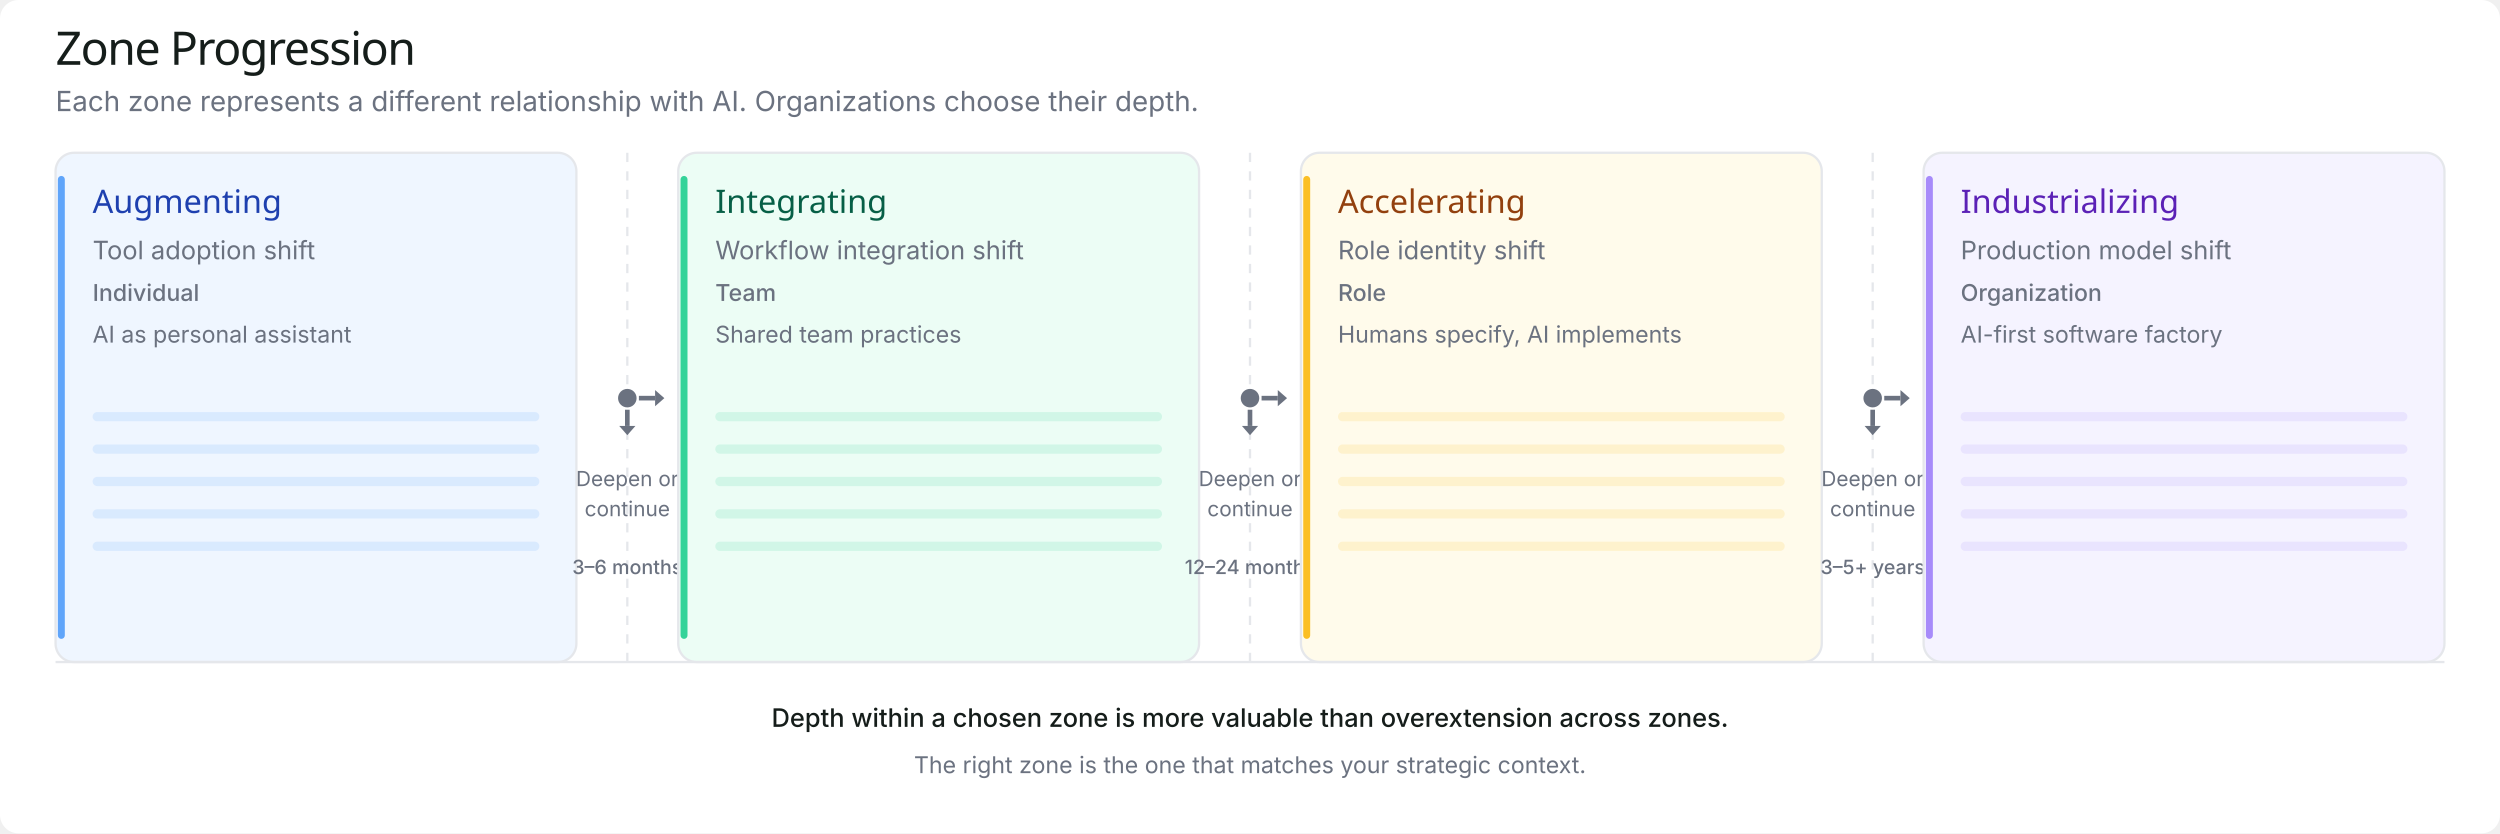
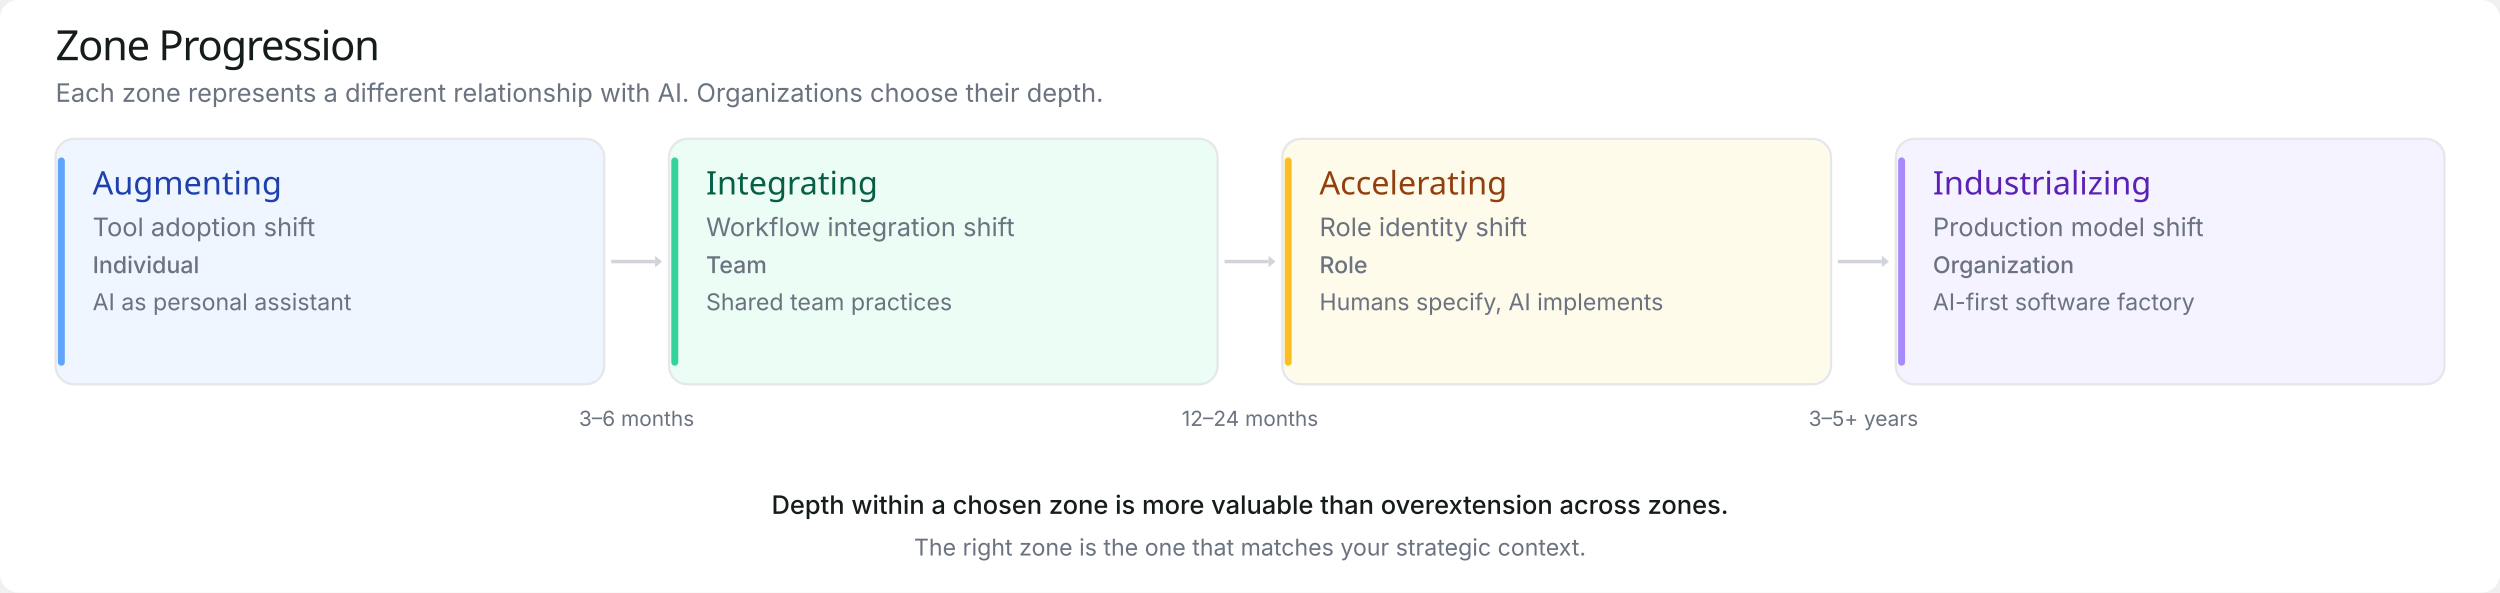
- <svg xmlns="http://www.w3.org/2000/svg" viewBox="0 0 1080 360" font-family="'Inter', sans-serif">
-   <rect width="1080" height="360" fill="#fff" rx="8" />
-   <text x="24" y="28" font-family="'DM Sans', sans-serif" font-size="20" font-weight="500" fill="#151D1A" letter-spacing="-0.03em">Zone Progression</text>
-   <text x="24" y="48" font-size="12" fill="#6B7280">Each zone represents a different relationship with AI. Organizations choose their depth.</text>
-   <rect x="24" y="66" width="225" height="220" rx="8" fill="#EFF6FF" stroke="#E5E7EB" stroke-width="1" />
-   <rect x="25" y="76" width="3" height="200" rx="1.5" fill="#60A5FA" />
-   <text x="40" y="92" font-family="'DM Sans', sans-serif" font-size="14" font-weight="500" fill="#1E40AF">Augmenting</text>
-   <text x="40" y="112" font-size="11" fill="#6B7280">Tool adoption shift</text>
-   <text x="40" y="130" font-size="10" font-weight="500" fill="#6B7280">Individual</text>
-   <text x="40" y="148" font-size="10" fill="#6B7280">AI as personal assistant</text>
-   <rect x="40" y="178" width="193" height="4" rx="2" fill="#60A5FA" opacity="0.15" />
-   <rect x="40" y="192" width="193" height="4" rx="2" fill="#60A5FA" opacity="0.15" />
-   <rect x="40" y="206" width="193" height="4" rx="2" fill="#60A5FA" opacity="0.15" />
-   <rect x="40" y="220" width="193" height="4" rx="2" fill="#60A5FA" opacity="0.15" />
-   <rect x="40" y="234" width="193" height="4" rx="2" fill="#60A5FA" opacity="0.15" />
-   <line x1="271" y1="66" x2="271" y2="286" stroke="#E5E7EB" stroke-width="1" stroke-dasharray="4 4" />
-   <circle cx="271" cy="172" r="4" fill="#6B7280" />
-   <line x1="276" y1="172" x2="283" y2="172" stroke="#6B7280" stroke-width="2" />
-   <polygon points="287,172 283,168.5 283,175.5" fill="#6B7280" />
-   <line x1="271" y1="177" x2="271" y2="184" stroke="#6B7280" stroke-width="2" />
-   <polygon points="271,188 267.5,184 274.5,184" fill="#6B7280" />
-   <text x="271" y="210" text-anchor="middle" font-size="9" fill="#6B7280">Deepen or</text>
-   <text x="271" y="223" text-anchor="middle" font-size="9" fill="#6B7280">continue</text>
-   <text x="271" y="248" text-anchor="middle" font-size="8.5" font-weight="500" fill="#6B7280">3–6 months</text>
-   <rect x="293" y="66" width="225" height="220" rx="8" fill="#ECFDF5" stroke="#E5E7EB" stroke-width="1" />
-   <rect x="294" y="76" width="3" height="200" rx="1.5" fill="#34D399" />
-   <text x="309" y="92" font-family="'DM Sans', sans-serif" font-size="14" font-weight="500" fill="#065F46">Integrating</text>
-   <text x="309" y="112" font-size="11" fill="#6B7280">Workflow integration shift</text>
-   <text x="309" y="130" font-size="10" font-weight="500" fill="#6B7280">Team</text>
-   <text x="309" y="148" font-size="10" fill="#6B7280">Shared team practices</text>
-   <rect x="309" y="178" width="193" height="4" rx="2" fill="#34D399" opacity="0.15" />
-   <rect x="309" y="192" width="193" height="4" rx="2" fill="#34D399" opacity="0.15" />
-   <rect x="309" y="206" width="193" height="4" rx="2" fill="#34D399" opacity="0.15" />
-   <rect x="309" y="220" width="193" height="4" rx="2" fill="#34D399" opacity="0.15" />
-   <rect x="309" y="234" width="193" height="4" rx="2" fill="#34D399" opacity="0.15" />
-   <line x1="540" y1="66" x2="540" y2="286" stroke="#E5E7EB" stroke-width="1" stroke-dasharray="4 4" />
-   <circle cx="540" cy="172" r="4" fill="#6B7280" />
-   <line x1="545" y1="172" x2="552" y2="172" stroke="#6B7280" stroke-width="2" />
-   <polygon points="556,172 552,168.5 552,175.5" fill="#6B7280" />
-   <line x1="540" y1="177" x2="540" y2="184" stroke="#6B7280" stroke-width="2" />
-   <polygon points="540,188 536.5,184 543.5,184" fill="#6B7280" />
-   <text x="540" y="210" text-anchor="middle" font-size="9" fill="#6B7280">Deepen or</text>
-   <text x="540" y="223" text-anchor="middle" font-size="9" fill="#6B7280">continue</text>
-   <text x="540" y="248" text-anchor="middle" font-size="8.5" font-weight="500" fill="#6B7280">12–24 months</text>
-   <rect x="562" y="66" width="225" height="220" rx="8" fill="#FFFBEB" stroke="#E5E7EB" stroke-width="1" />
-   <rect x="563" y="76" width="3" height="200" rx="1.5" fill="#FBBF24" />
-   <text x="578" y="92" font-family="'DM Sans', sans-serif" font-size="14" font-weight="500" fill="#92400E">Accelerating</text>
-   <text x="578" y="112" font-size="11" fill="#6B7280">Role identity shift</text>
-   <text x="578" y="130" font-size="10" font-weight="500" fill="#6B7280">Role</text>
-   <text x="578" y="148" font-size="10" fill="#6B7280">Humans specify, AI implements</text>
-   <rect x="578" y="178" width="193" height="4" rx="2" fill="#FBBF24" opacity="0.15" />
-   <rect x="578" y="192" width="193" height="4" rx="2" fill="#FBBF24" opacity="0.15" />
-   <rect x="578" y="206" width="193" height="4" rx="2" fill="#FBBF24" opacity="0.15" />
-   <rect x="578" y="220" width="193" height="4" rx="2" fill="#FBBF24" opacity="0.15" />
-   <rect x="578" y="234" width="193" height="4" rx="2" fill="#FBBF24" opacity="0.15" />
-   <line x1="809" y1="66" x2="809" y2="286" stroke="#E5E7EB" stroke-width="1" stroke-dasharray="4 4" />
-   <circle cx="809" cy="172" r="4" fill="#6B7280" />
-   <line x1="814" y1="172" x2="821" y2="172" stroke="#6B7280" stroke-width="2" />
-   <polygon points="825,172 821,168.5 821,175.5" fill="#6B7280" />
-   <line x1="809" y1="177" x2="809" y2="184" stroke="#6B7280" stroke-width="2" />
-   <polygon points="809,188 805.5,184 812.5,184" fill="#6B7280" />
-   <text x="809" y="210" text-anchor="middle" font-size="9" fill="#6B7280">Deepen or</text>
-   <text x="809" y="223" text-anchor="middle" font-size="9" fill="#6B7280">continue</text>
-   <text x="809" y="248" text-anchor="middle" font-size="8.5" font-weight="500" fill="#6B7280">3–5+ years</text>
-   <rect x="831" y="66" width="225" height="220" rx="8" fill="#F5F3FF" stroke="#E5E7EB" stroke-width="1" />
-   <rect x="832" y="76" width="3" height="200" rx="1.5" fill="#A78BFA" />
-   <text x="847" y="92" font-family="'DM Sans', sans-serif" font-size="14" font-weight="500" fill="#5B21B6">Industrializing</text>
-   <text x="847" y="112" font-size="11" fill="#6B7280">Production model shift</text>
-   <text x="847" y="130" font-size="10" font-weight="500" fill="#6B7280">Organization</text>
-   <text x="847" y="148" font-size="10" fill="#6B7280">AI-first software factory</text>
-   <rect x="847" y="178" width="193" height="4" rx="2" fill="#A78BFA" opacity="0.15" />
-   <rect x="847" y="192" width="193" height="4" rx="2" fill="#A78BFA" opacity="0.15" />
-   <rect x="847" y="206" width="193" height="4" rx="2" fill="#A78BFA" opacity="0.15" />
-   <rect x="847" y="220" width="193" height="4" rx="2" fill="#A78BFA" opacity="0.15" />
-   <rect x="847" y="234" width="193" height="4" rx="2" fill="#A78BFA" opacity="0.15" />
-   <line x1="24" y1="286" x2="1056" y2="286" stroke="#E5E7EB" stroke-width="1" />
-   <text x="540" y="314" text-anchor="middle" font-size="11" font-weight="500" fill="#151D1A">Depth within a chosen zone is more valuable than overextension across zones.</text>
-   <text x="540" y="334" text-anchor="middle" font-size="10" fill="#6B7280">The right zone is the one that matches your strategic context.</text>
+ <svg xmlns="http://www.w3.org/2000/svg" viewBox="0 0 1080 256" font-family="'Inter', sans-serif">
+   <rect width="1080" height="256" fill="#fff" rx="8" />
+   <text x="24" y="26" font-family="'DM Sans', sans-serif" font-size="18" font-weight="500" fill="#151D1A" letter-spacing="-0.03em">Zone Progression</text>
+   <text x="24" y="44" font-size="11" fill="#6B7280">Each zone represents a different relationship with AI. Organizations choose their depth.</text>
+   <rect x="24" y="60" width="237" height="106" rx="8" fill="#EFF6FF" stroke="#E5E7EB" stroke-width="1" />
+   <rect x="25" y="68" width="3" height="90" rx="1.5" fill="#60A5FA" />
+   <text x="40" y="84" font-family="'DM Sans', sans-serif" font-size="14" font-weight="500" fill="#1E40AF">Augmenting</text>
+   <text x="40" y="102" font-size="11" fill="#6B7280">Tool adoption shift</text>
+   <text x="40" y="118" font-size="10" font-weight="500" fill="#6B7280">Individual</text>
+   <text x="40" y="134" font-size="10" fill="#6B7280">AI as personal assistant</text>
+   <line x1="264" y1="113" x2="283" y2="113" stroke="#D1D5DB" stroke-width="1.5" />
+   <polygon points="286,113 283,110.5 283,115.5" fill="#D1D5DB" />
+   <rect x="289" y="60" width="237" height="106" rx="8" fill="#ECFDF5" stroke="#E5E7EB" stroke-width="1" />
+   <rect x="290" y="68" width="3" height="90" rx="1.5" fill="#34D399" />
+   <text x="305" y="84" font-family="'DM Sans', sans-serif" font-size="14" font-weight="500" fill="#065F46">Integrating</text>
+   <text x="305" y="102" font-size="11" fill="#6B7280">Workflow integration shift</text>
+   <text x="305" y="118" font-size="10" font-weight="500" fill="#6B7280">Team</text>
+   <text x="305" y="134" font-size="10" fill="#6B7280">Shared team practices</text>
+   <line x1="529" y1="113" x2="548" y2="113" stroke="#D1D5DB" stroke-width="1.5" />
+   <polygon points="551,113 548,110.5 548,115.5" fill="#D1D5DB" />
+   <rect x="554" y="60" width="237" height="106" rx="8" fill="#FFFBEB" stroke="#E5E7EB" stroke-width="1" />
+   <rect x="555" y="68" width="3" height="90" rx="1.5" fill="#FBBF24" />
+   <text x="570" y="84" font-family="'DM Sans', sans-serif" font-size="14" font-weight="500" fill="#92400E">Accelerating</text>
+   <text x="570" y="102" font-size="11" fill="#6B7280">Role identity shift</text>
+   <text x="570" y="118" font-size="10" font-weight="500" fill="#6B7280">Role</text>
+   <text x="570" y="134" font-size="10" fill="#6B7280">Humans specify, AI implements</text>
+   <line x1="794" y1="113" x2="813" y2="113" stroke="#D1D5DB" stroke-width="1.5" />
+   <polygon points="816,113 813,110.5 813,115.5" fill="#D1D5DB" />
+   <rect x="819" y="60" width="237" height="106" rx="8" fill="#F5F3FF" stroke="#E5E7EB" stroke-width="1" />
+   <rect x="820" y="68" width="3" height="90" rx="1.5" fill="#A78BFA" />
+   <text x="835" y="84" font-family="'DM Sans', sans-serif" font-size="14" font-weight="500" fill="#5B21B6">Industrializing</text>
+   <text x="835" y="102" font-size="11" fill="#6B7280">Production model shift</text>
+   <text x="835" y="118" font-size="10" font-weight="500" fill="#6B7280">Organization</text>
+   <text x="835" y="134" font-size="10" fill="#6B7280">AI-first software factory</text>
+   <text x="275" y="184" text-anchor="middle" font-size="9" fill="#6B7280">3–6 months</text>
+   <text x="540" y="184" text-anchor="middle" font-size="9" fill="#6B7280">12–24 months</text>
+   <text x="805" y="184" text-anchor="middle" font-size="9" fill="#6B7280">3–5+ years</text>
+   <text x="540" y="222" text-anchor="middle" font-size="11" font-weight="500" fill="#151D1A">Depth within a chosen zone is more valuable than overextension across zones.</text>
+   <text x="540" y="240" text-anchor="middle" font-size="10" fill="#6B7280">The right zone is the one that matches your strategic context.</text>
</svg>
